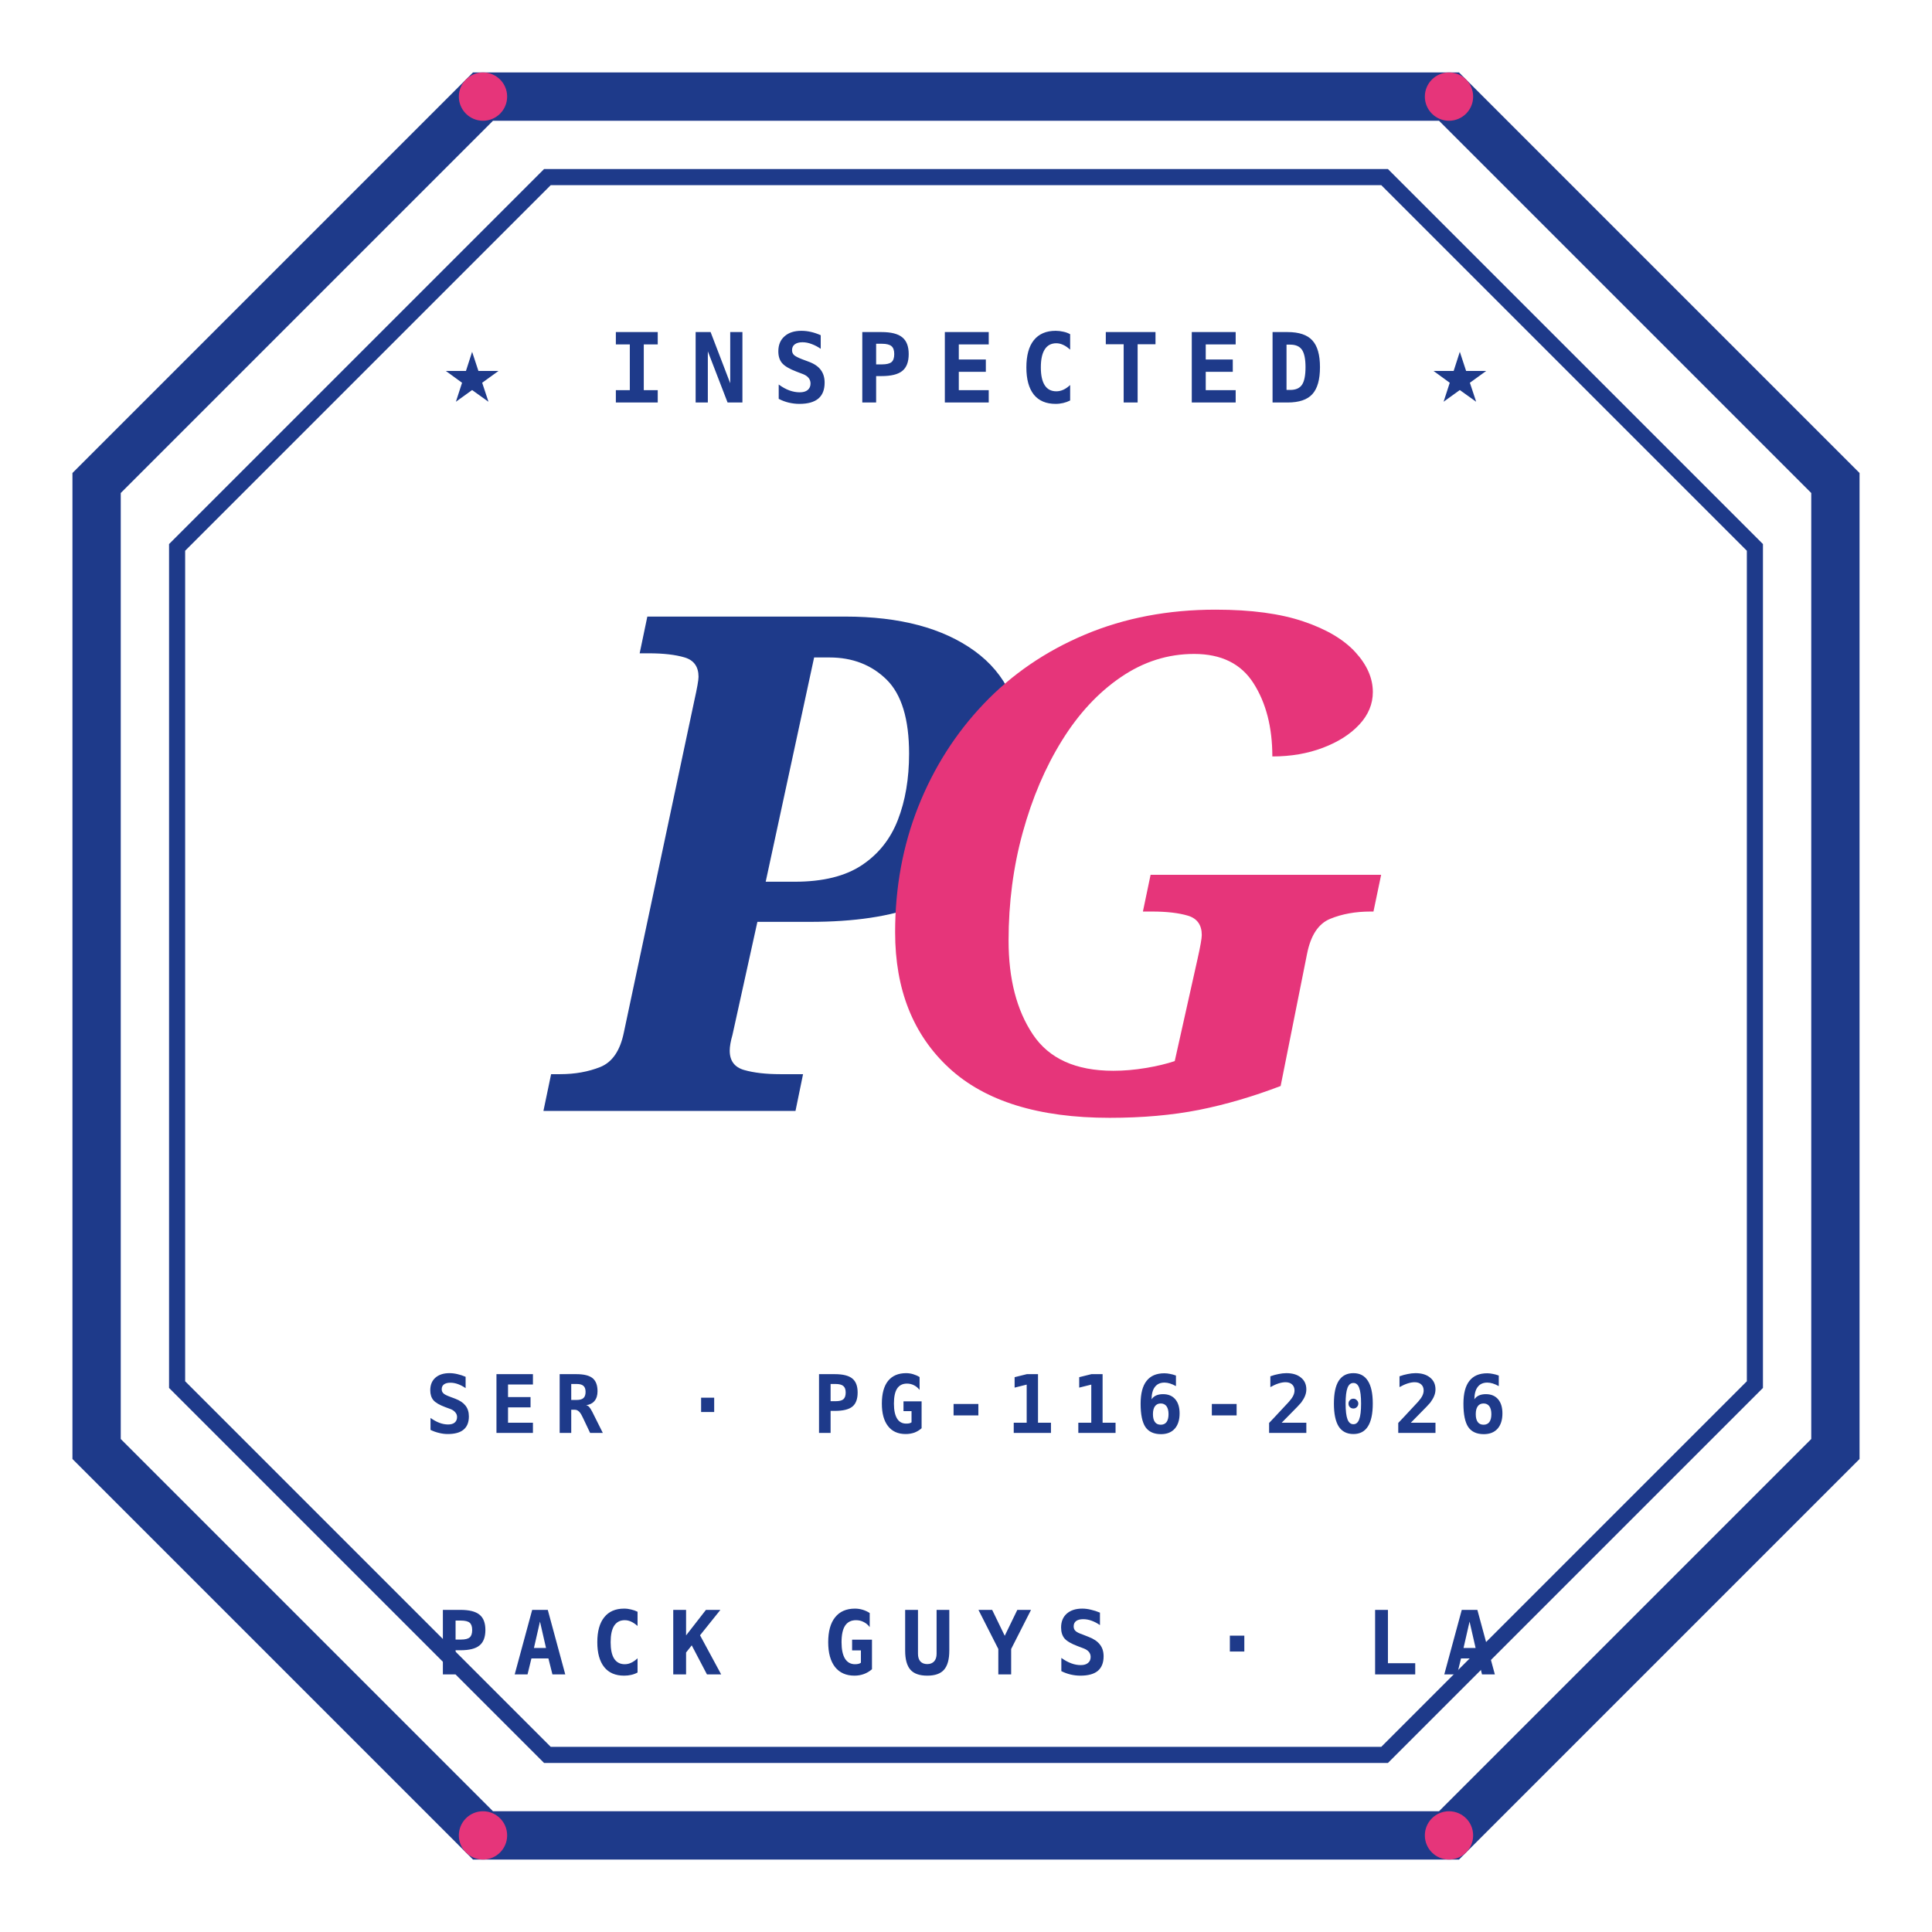
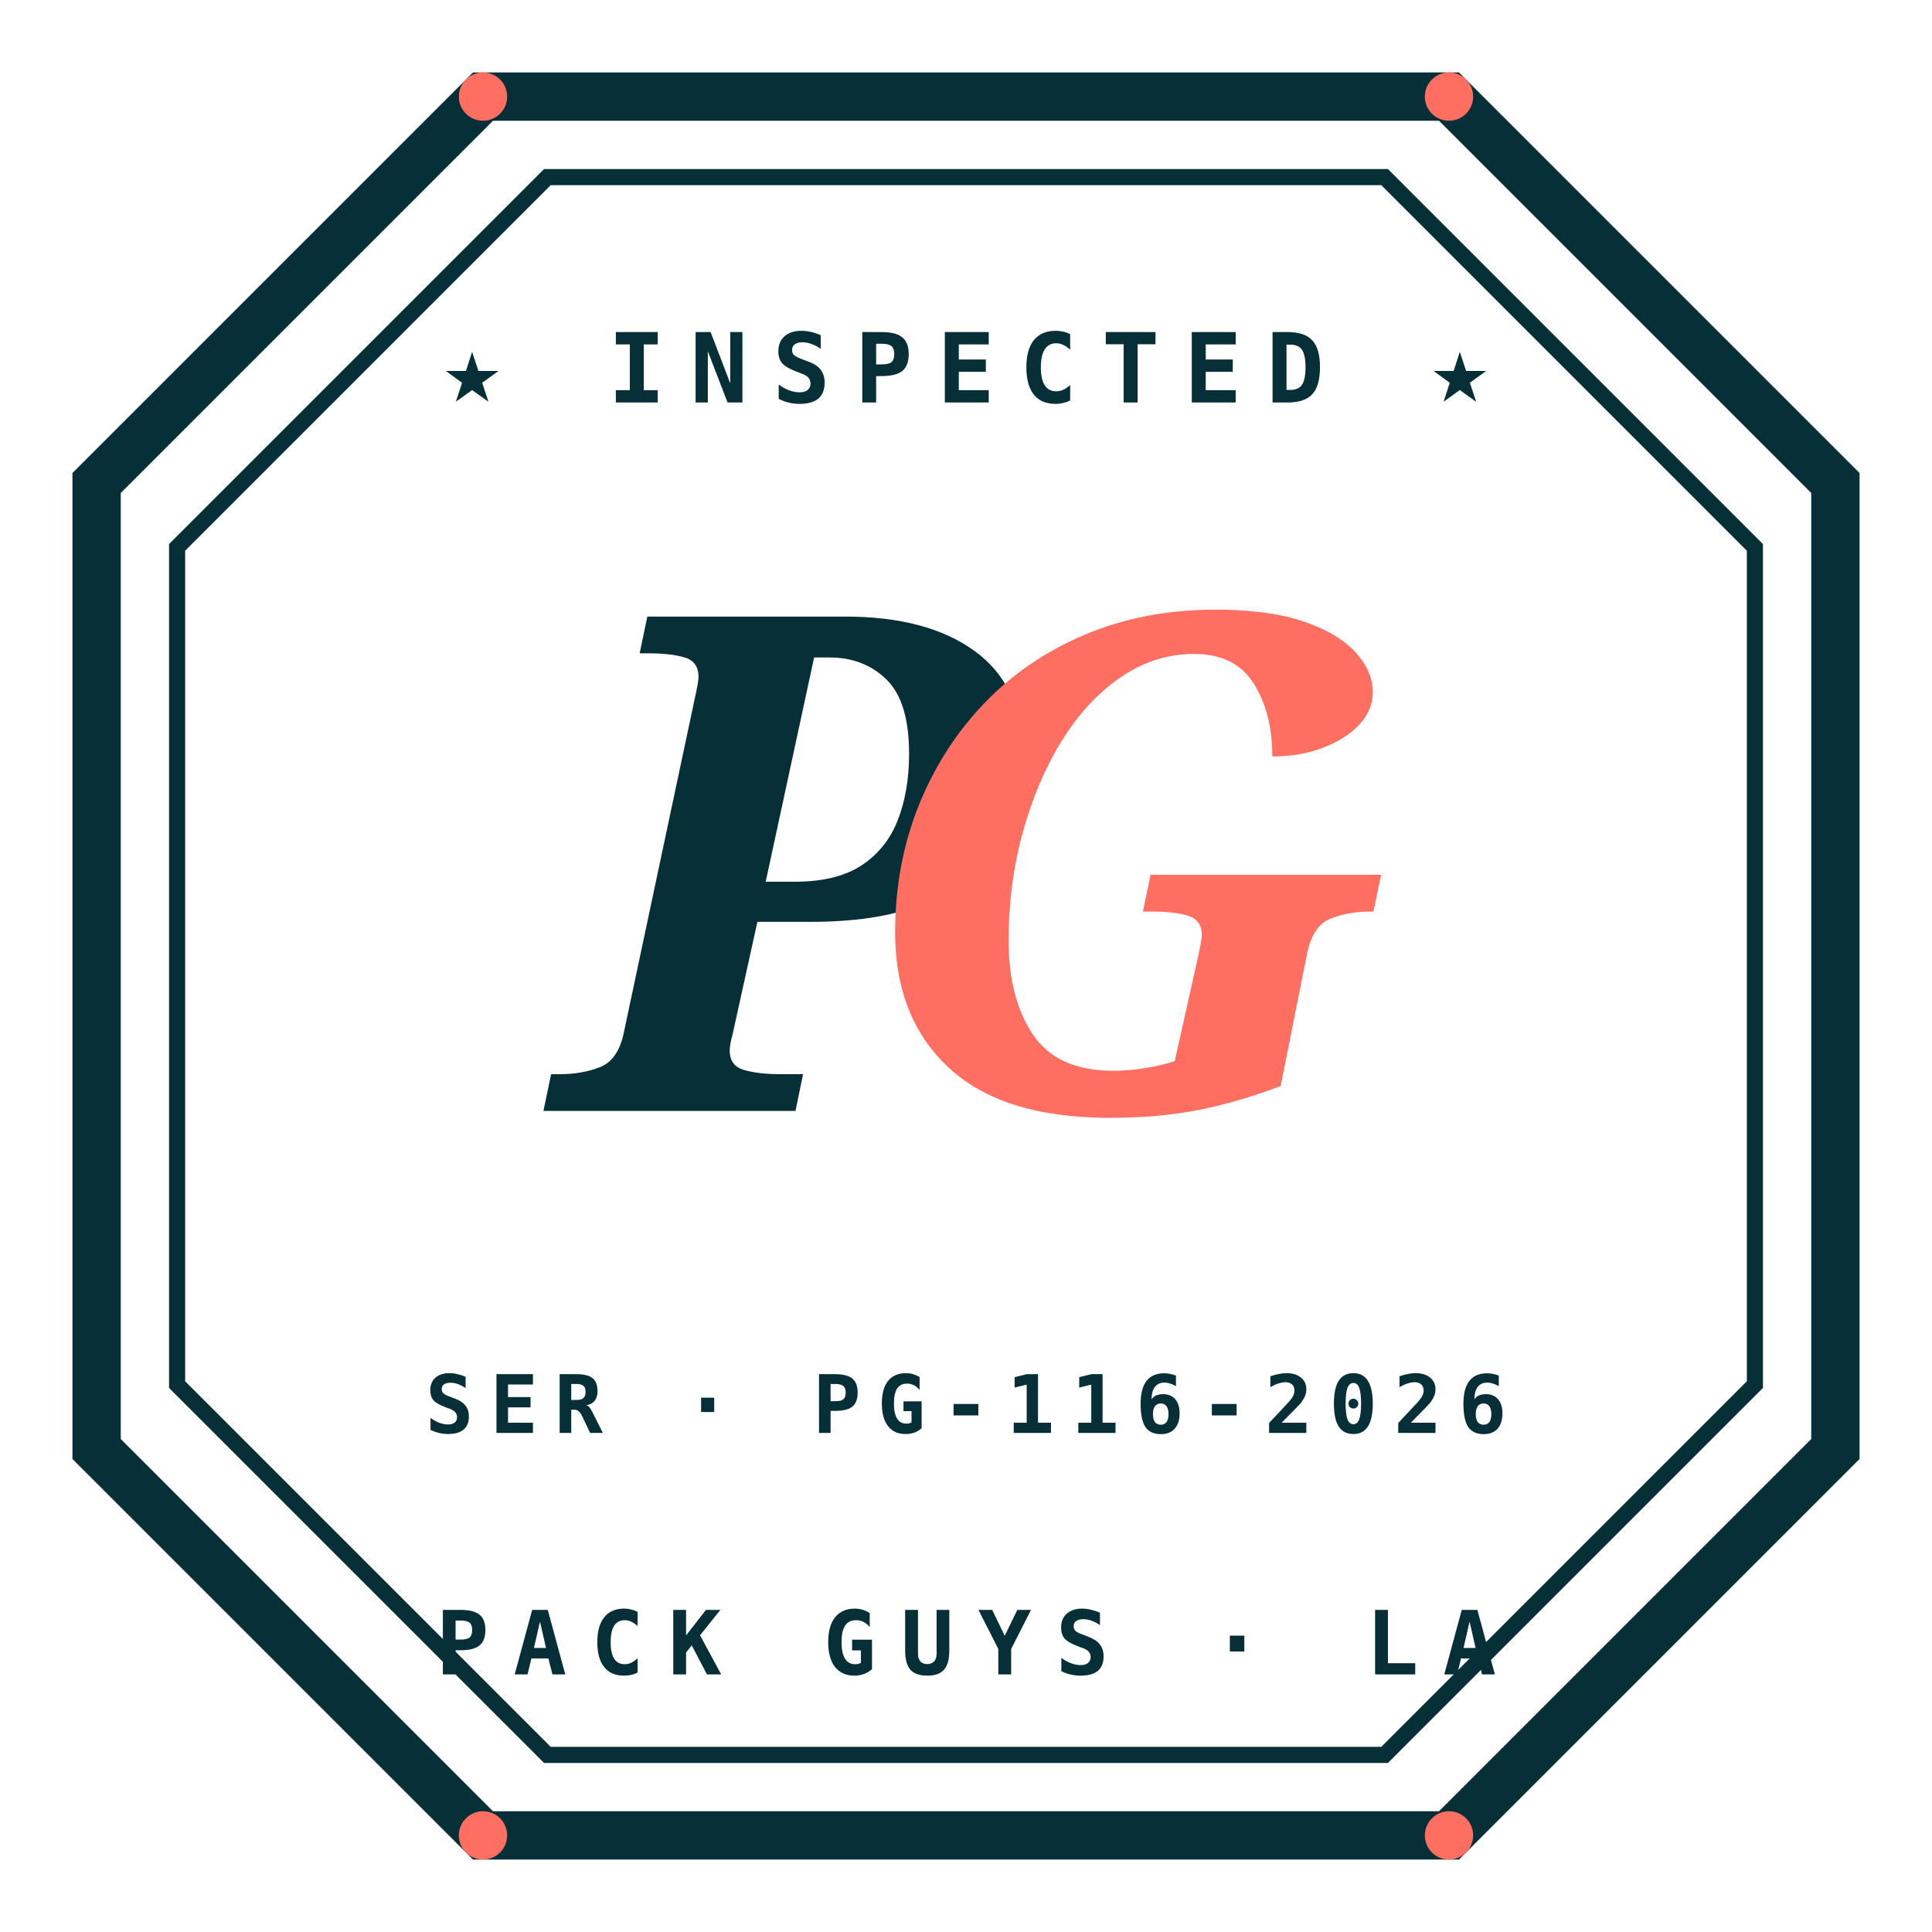
<svg xmlns="http://www.w3.org/2000/svg" viewBox="0 0 240 240" role="img" aria-label="The Pack Guys — customs stamp mark">
-   <polygon points="60,12 180,12 228,60 228,180 180,228 60,228 12,180 12,60" fill="none" stroke="#1E3A8A" stroke-width="6" />
-   <polygon points="68,22 172,22 218,68 218,172 172,218 68,218 22,172 22,68" fill="none" stroke="#1E3A8A" stroke-width="2" />
-   <text x="120" y="50" font-family="'JetBrains Mono',monospace" font-size="12" font-weight="700" letter-spacing="3" fill="#1E3A8A" text-anchor="middle">★ INSPECTED ★</text>
+   <polygon points="60,12 180,12 228,60 228,180 180,228 60,228 12,180 12,60" fill="none" stroke="#062F37" stroke-width="6" />
+   <polygon points="68,22 172,22 218,68 218,172 172,218 68,218 22,172 22,68" fill="none" stroke="#062F37" stroke-width="2" />
+   <text x="120" y="50" font-family="'JetBrains Mono',monospace" font-size="12" font-weight="700" letter-spacing="3" fill="#062F37" text-anchor="middle">★ INSPECTED ★</text>
  <g transform="translate(120 138)" text-anchor="middle">
-     <text font-family="'Cooper Black Italic','Cooper Black',Georgia,serif" font-style="italic" font-weight="900" font-size="86" fill="#1E3A8A" letter-spacing="-4" x="-22" y="0">P</text>
-     <text font-family="'Cooper Black Italic','Cooper Black',Georgia,serif" font-style="italic" font-weight="900" font-size="86" fill="#E6357A" letter-spacing="-4" x="20" y="0">G</text>
+     <text font-family="'Cooper Black Italic','Cooper Black',Georgia,serif" font-style="italic" font-weight="900" font-size="86" fill="#062F37" letter-spacing="-4" x="-22" y="0">P</text>
+     <text font-family="'Cooper Black Italic','Cooper Black',Georgia,serif" font-style="italic" font-weight="900" font-size="86" fill="#FF6F61" letter-spacing="-4" x="20" y="0">G</text>
  </g>
-   <text x="120" y="178" font-family="'JetBrains Mono',monospace" font-size="10" font-weight="600" letter-spacing="2" fill="#1E3A8A" text-anchor="middle">SER · PG-116-2026</text>
-   <text x="120" y="208" font-family="'JetBrains Mono',monospace" font-size="11" font-weight="700" letter-spacing="3" fill="#1E3A8A" text-anchor="middle">PACK GUYS · LA</text>
-   <circle cx="60" cy="12" r="3" fill="#E6357A" />
-   <circle cx="180" cy="12" r="3" fill="#E6357A" />
-   <circle cx="60" cy="228" r="3" fill="#E6357A" />
-   <circle cx="180" cy="228" r="3" fill="#E6357A" />
+   <text x="120" y="178" font-family="'JetBrains Mono',monospace" font-size="10" font-weight="600" letter-spacing="2" fill="#062F37" text-anchor="middle">SER · PG-116-2026</text>
+   <text x="120" y="208" font-family="'JetBrains Mono',monospace" font-size="11" font-weight="700" letter-spacing="3" fill="#062F37" text-anchor="middle">PACK GUYS · LA</text>
+   <circle cx="60" cy="12" r="3" fill="#FF6F61" />
+   <circle cx="180" cy="12" r="3" fill="#FF6F61" />
+   <circle cx="60" cy="228" r="3" fill="#FF6F61" />
+   <circle cx="180" cy="228" r="3" fill="#FF6F61" />
</svg>
